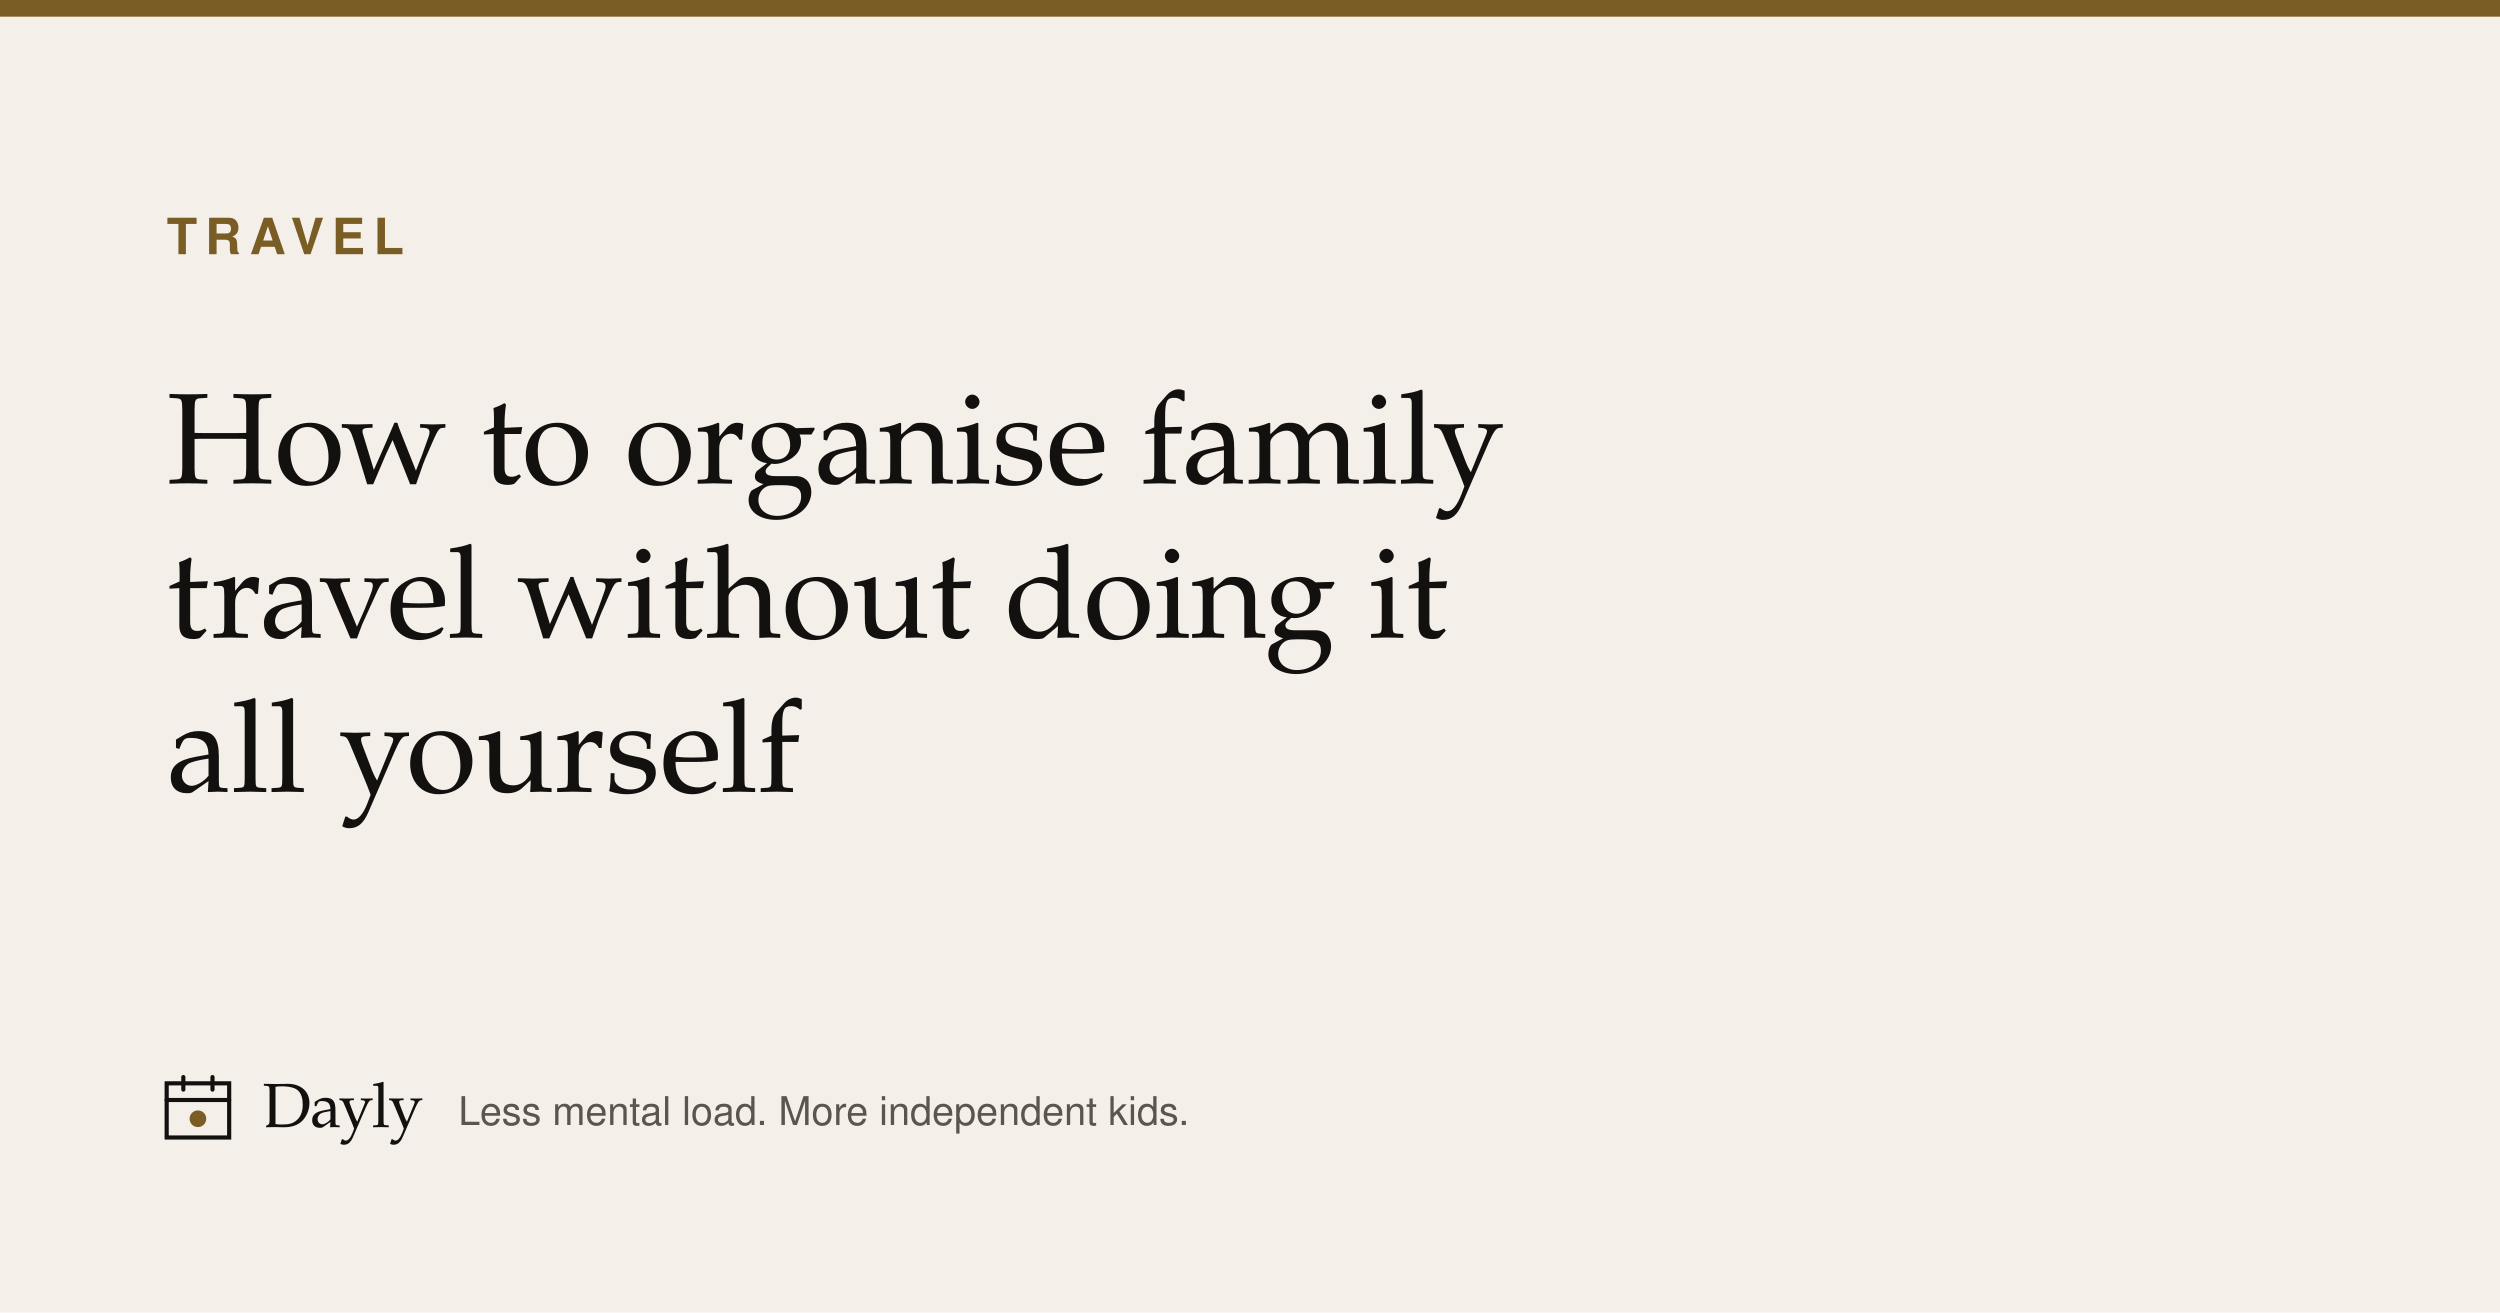
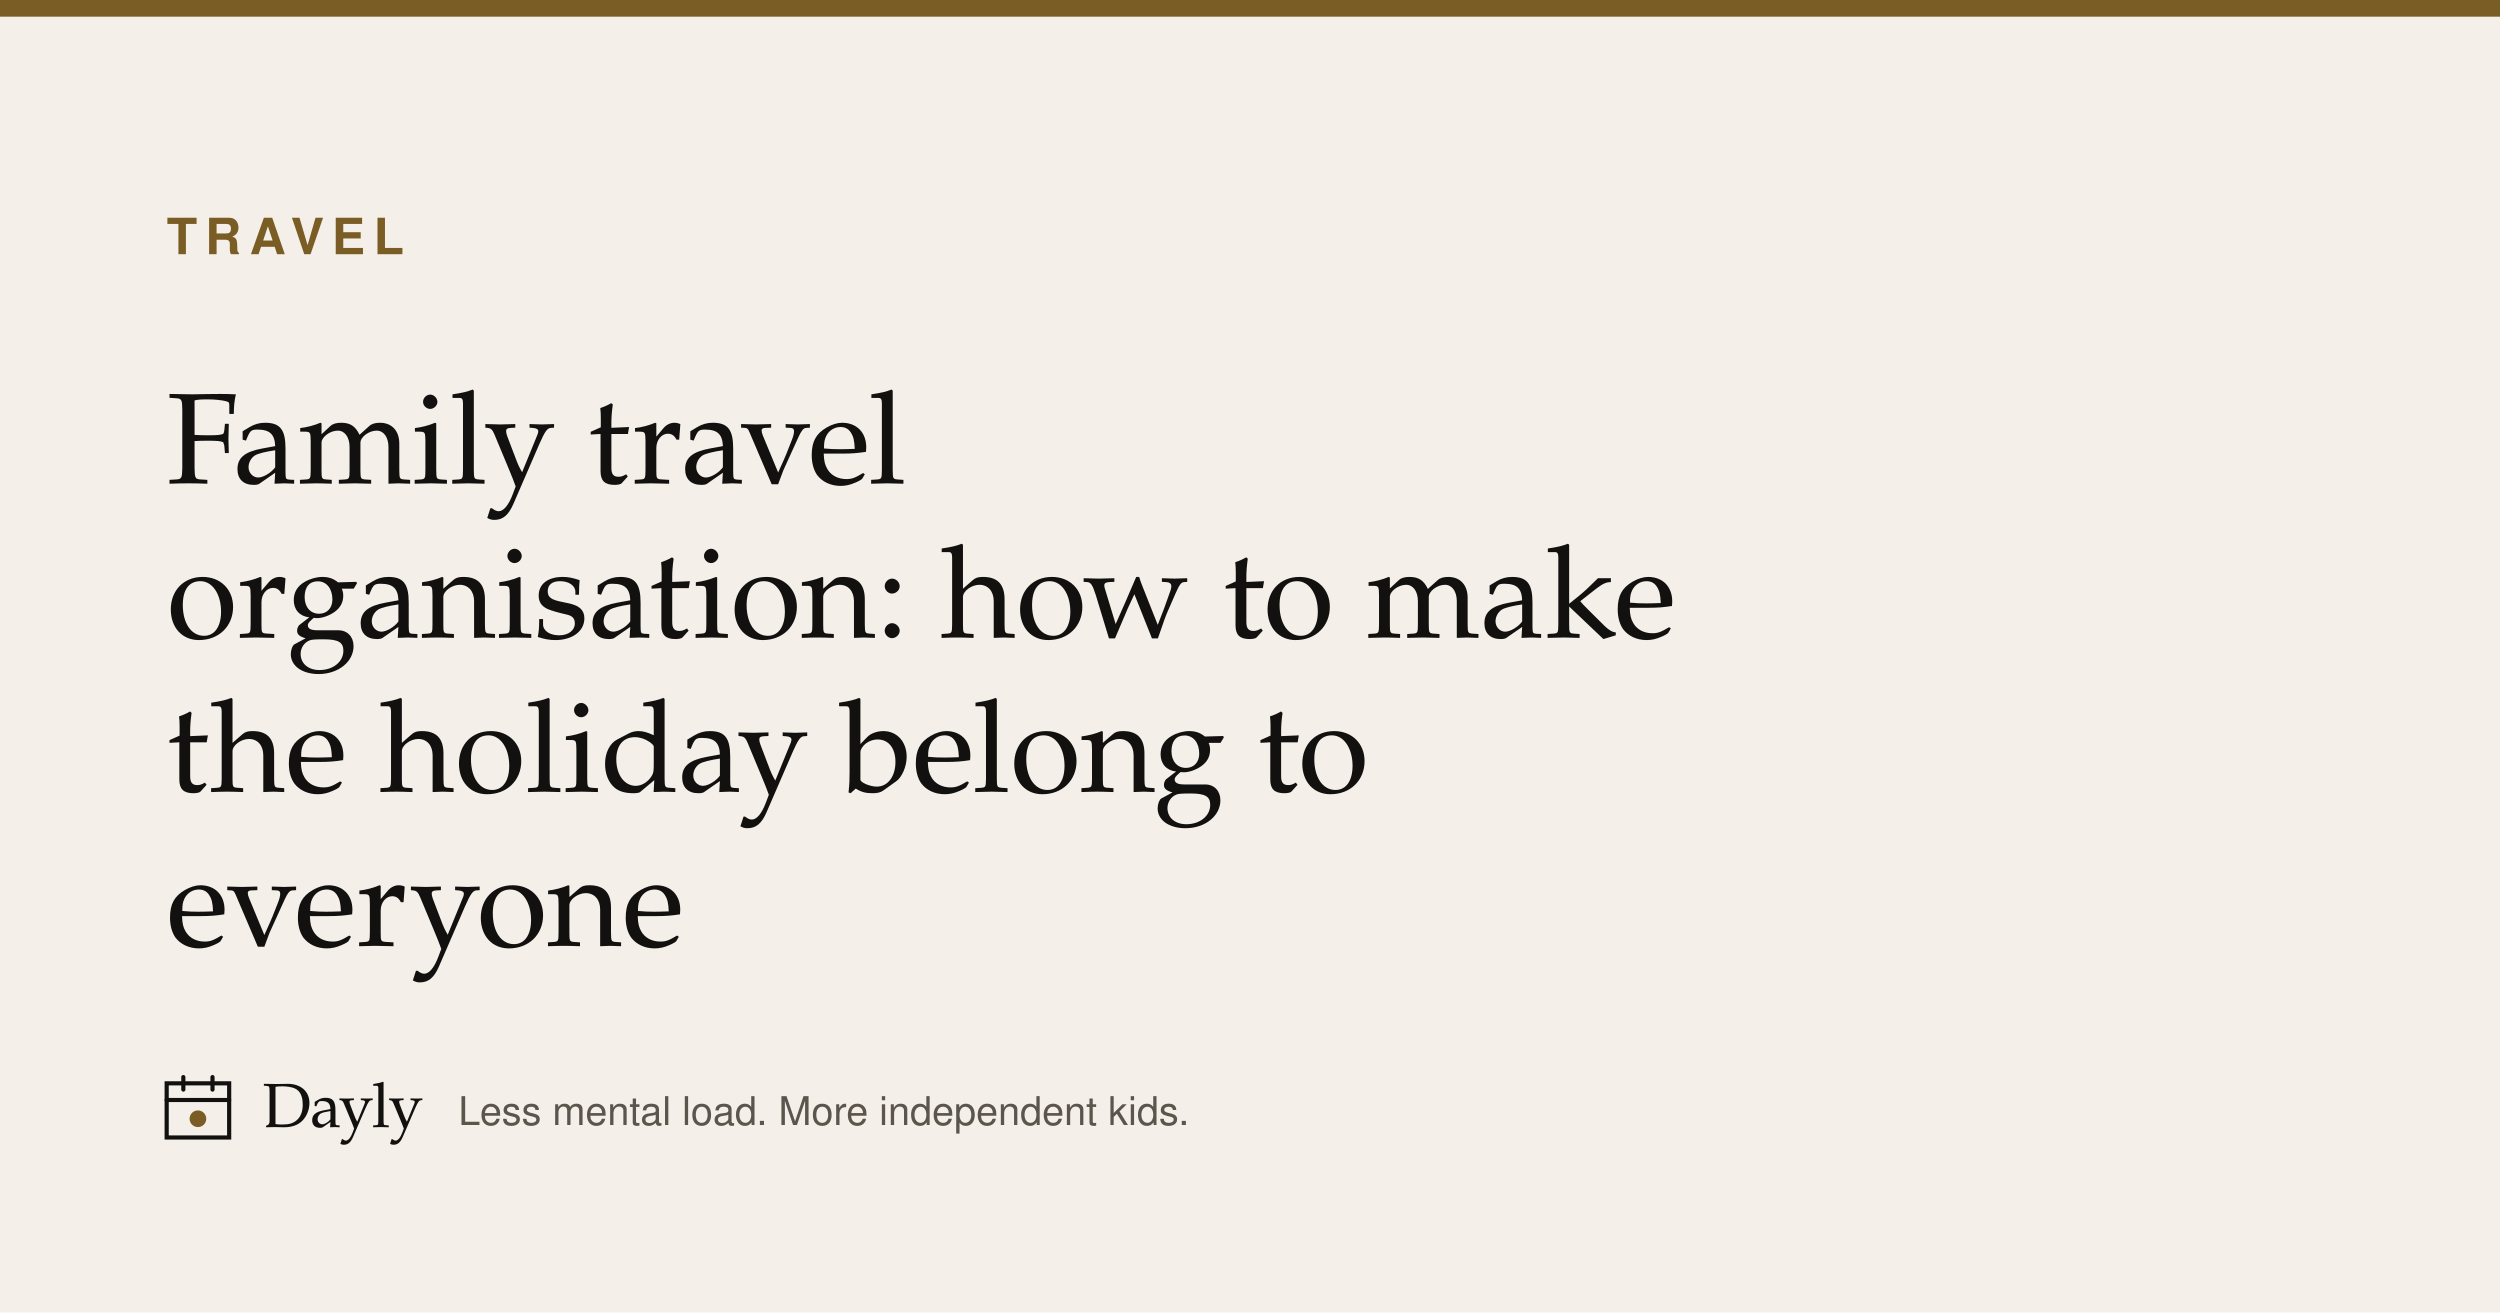
<svg xmlns="http://www.w3.org/2000/svg" width="1200" height="630" viewBox="0 0 1200 630">
  <rect width="1200" height="630" fill="#f4f0e9" />
  <rect x="0" y="0" width="1200" height="8" fill="#7a5d24" />
  <g font-family="Iowan Old Style, Palatino, Georgia, serif" fill="#131110">
-     <text x="80" y="232" font-size="62">How to organise family</text>
-     <text x="80" y="306" font-size="62">travel without doing it</text>
-     <text x="80" y="380" font-size="62">all yourself</text>
+     <text x="80" y="232" font-size="62">Family travel</text>
+     <text x="80" y="306" font-size="62">organisation: how to make</text>
+     <text x="80" y="380" font-size="62">the holiday belong to</text>
+     <text x="80" y="454" font-size="62">everyone</text>
  </g>
  <text x="80" y="122" font-family="-apple-system, Helvetica, Arial, sans-serif" font-size="24" letter-spacing="4" font-weight="600" fill="#7a5d24">TRAVEL</text>
  <g transform="translate(80,520)">
    <rect x="0" y="0" width="30" height="26" fill="none" stroke="#131110" stroke-width="2" />
    <path d="M0 8h30M8 -3v6M22 -3v6" stroke="#131110" stroke-width="2" stroke-linecap="round" />
    <circle cx="15" cy="17" r="4" fill="#7a5d24" />
    <text x="46" y="21" font-family="Iowan Old Style, Palatino, Georgia, serif" font-size="30" fill="#131110">Dayly</text>
    <text x="140" y="20" font-family="-apple-system, Helvetica, Arial, sans-serif" font-size="19" fill="#5b554c">Less mental load. More independent kids.</text>
  </g>
</svg>
